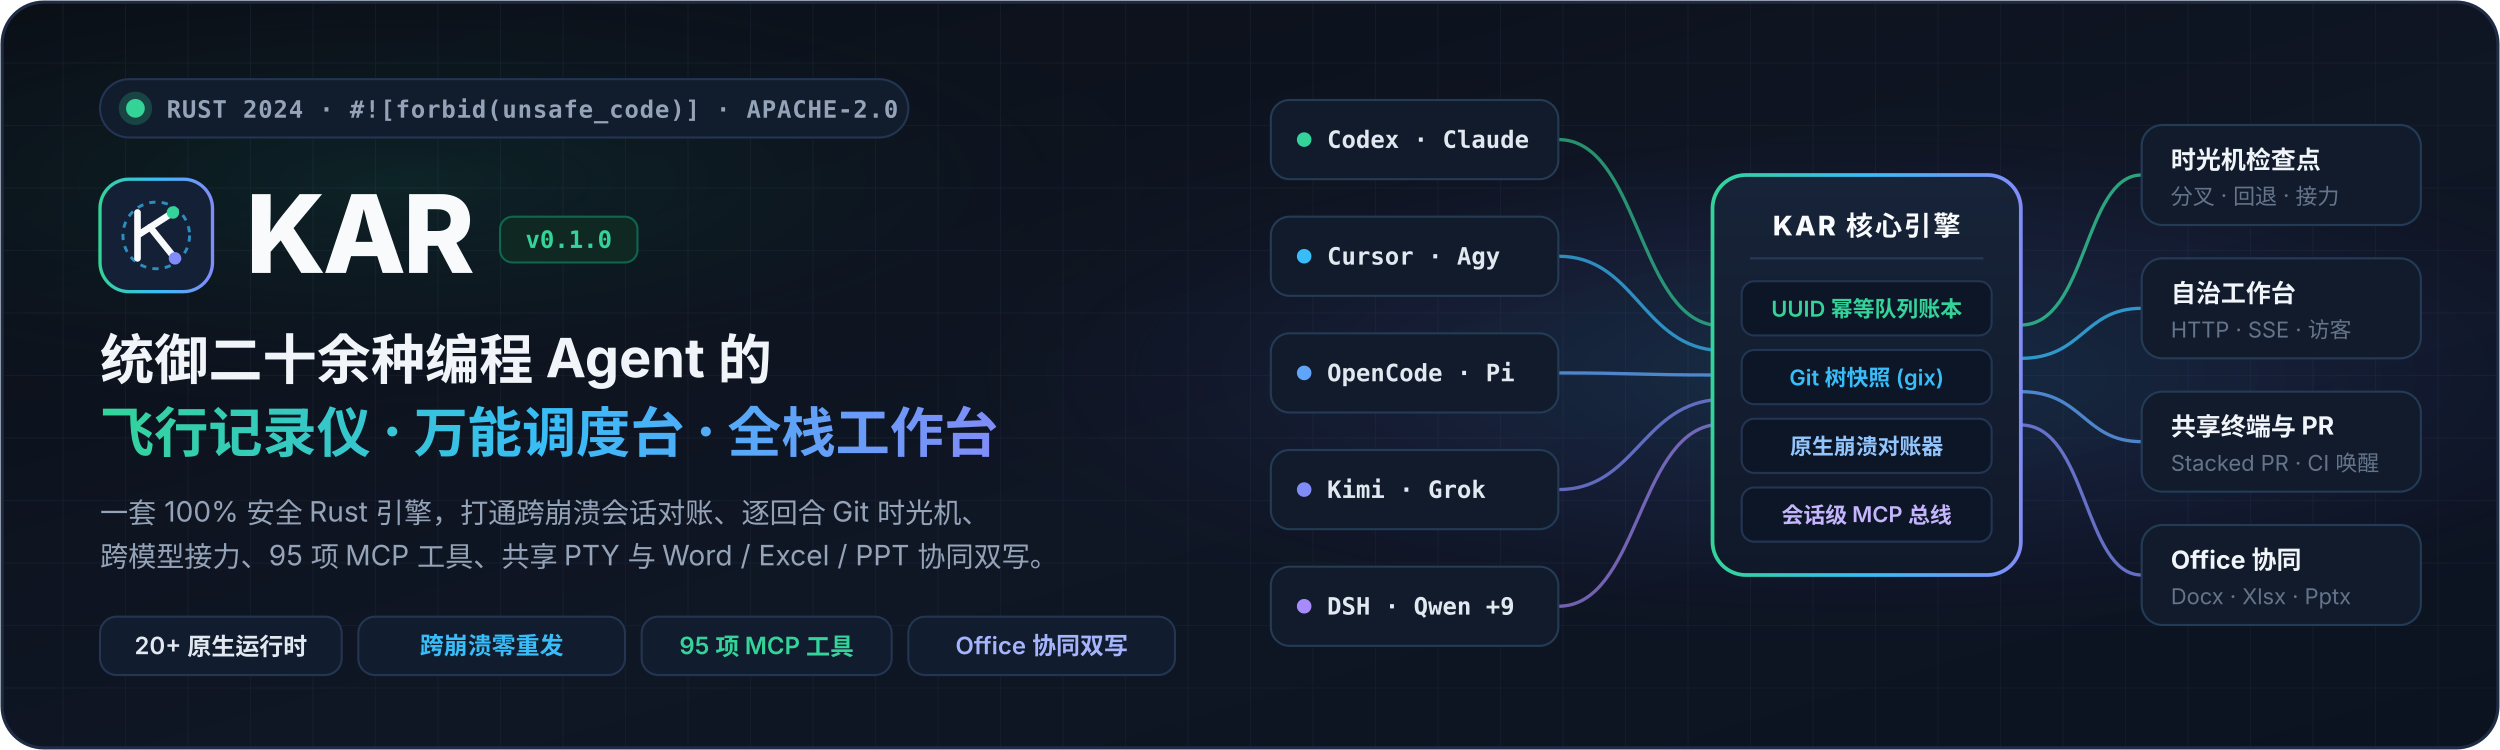
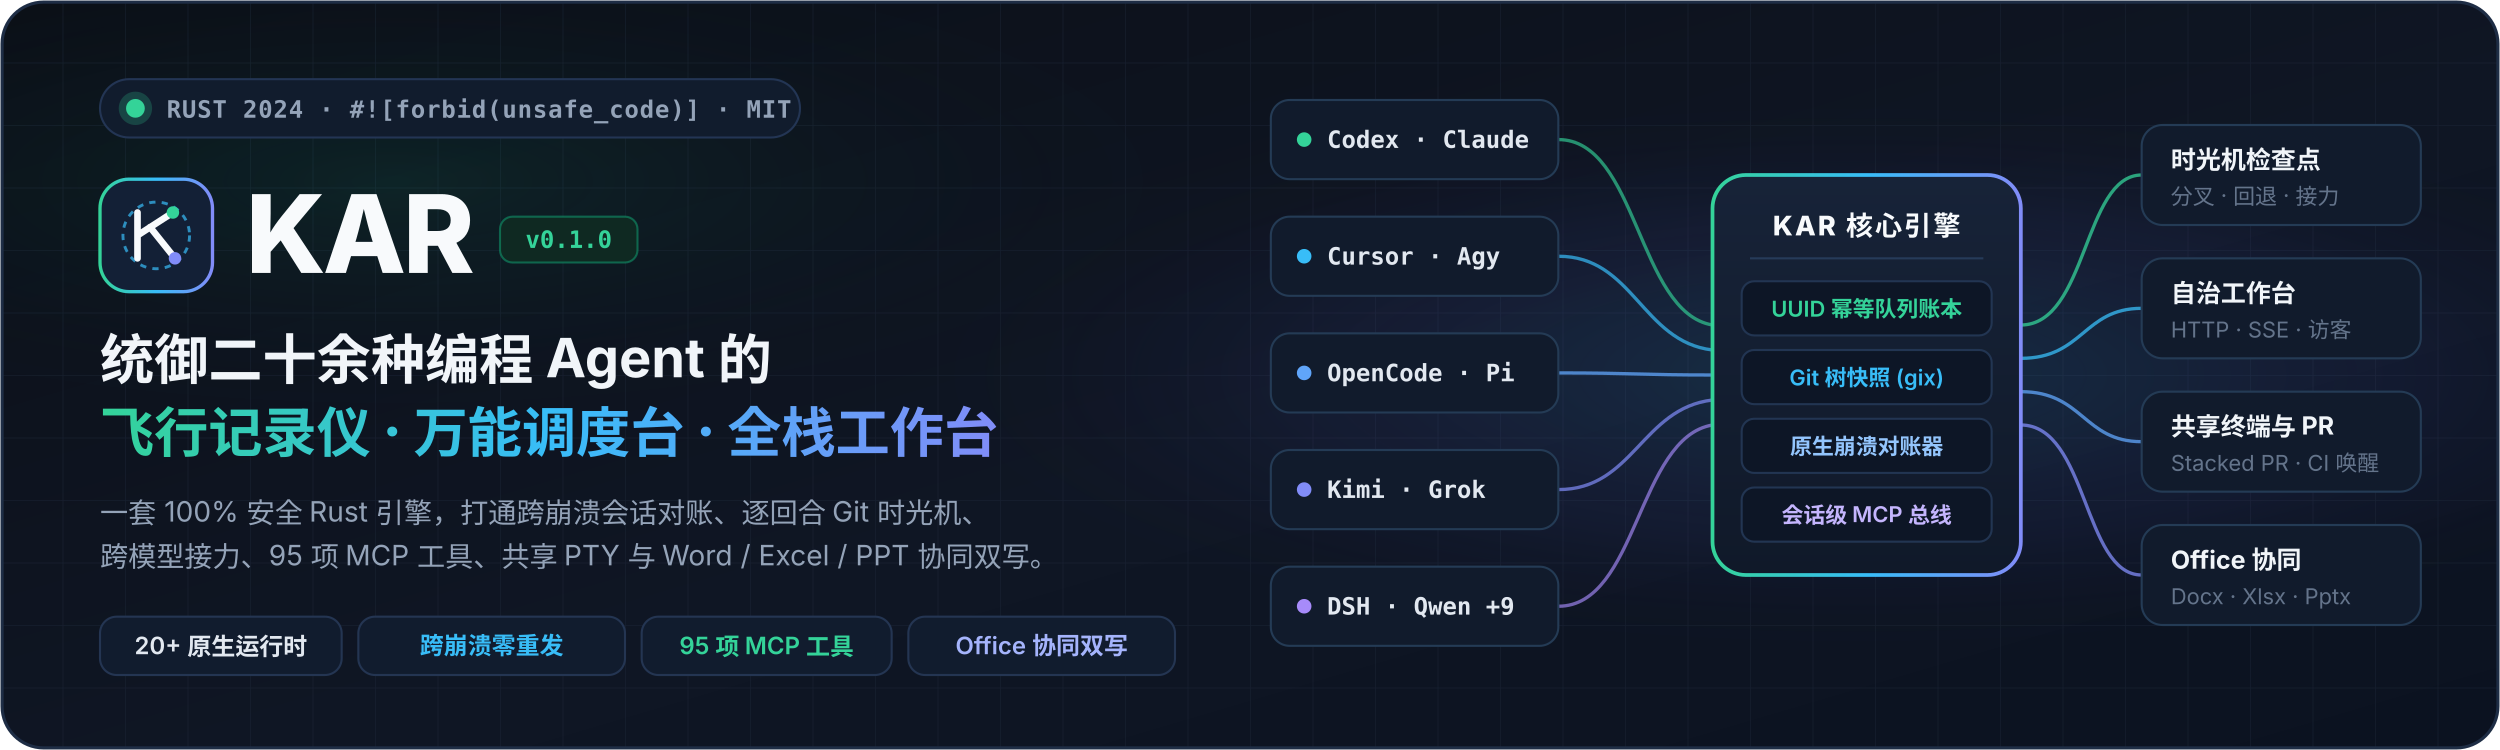
<svg xmlns="http://www.w3.org/2000/svg" viewBox="0 0 1200 360" width="1200" height="360" role="img" aria-label="Kar — 统御二十余种编程 Agent 的飞行记录仪与全栈工作台">
  <defs>
    <linearGradient id="bg" x1="0" y1="0" x2="1" y2="1">
      <stop offset="0%" stop-color="#0B0F17" />
      <stop offset="55%" stop-color="#0F1624" />
      <stop offset="100%" stop-color="#0B1220" />
    </linearGradient>
    <radialGradient id="glowA" cx="0.74" cy="0.5" r="0.38">
      <stop offset="0%" stop-color="#38BDF8" stop-opacity="0.16" />
      <stop offset="60%" stop-color="#6366F1" stop-opacity="0.06" />
      <stop offset="100%" stop-color="#0B0F17" stop-opacity="0" />
    </radialGradient>
    <radialGradient id="glowB" cx="0.16" cy="0.24" r="0.34">
      <stop offset="0%" stop-color="#10B981" stop-opacity="0.11" />
      <stop offset="100%" stop-color="#0B0F17" stop-opacity="0" />
    </radialGradient>
    <linearGradient id="coreGrad" x1="0" y1="0" x2="0" y2="1">
      <stop offset="0%" stop-color="#172338" />
      <stop offset="100%" stop-color="#101929" />
    </linearGradient>
    <linearGradient id="accentGrad" x1="0" y1="0" x2="1" y2="0">
      <stop offset="0%" stop-color="#34D399" />
      <stop offset="50%" stop-color="#38BDF8" />
      <stop offset="100%" stop-color="#818CF8" />
    </linearGradient>
    <pattern id="grid" width="30" height="30" patternUnits="userSpaceOnUse">
      <path d="M 30 0 L 0 0 0 30" fill="none" stroke="#1E293B" stroke-width="0.7" stroke-opacity="0.55" />
    </pattern>
  </defs>
  <rect x="1" y="1" width="1198" height="358" rx="20" fill="url(#bg)" />
  <rect x="1" y="1" width="1198" height="358" rx="20" fill="url(#grid)" />
  <rect x="1" y="1" width="1198" height="358" rx="20" fill="url(#glowA)" />
  <rect x="1" y="1" width="1198" height="358" rx="20" fill="url(#glowB)" />
  <rect x="1" y="1" width="1198" height="358" rx="20" fill="none" stroke="#1E2D45" stroke-width="1.5" />
-   <rect x="48" y="38" width="388" height="28" rx="14" fill="#111C2D" stroke="#233554" stroke-width="1" />
+   <rect x="48" y="38" width="336" height="28" rx="14" fill="#111C2D" stroke="#233554" stroke-width="1" />
  <circle cx="65" cy="52" r="4.5" fill="#34D399" />
  <circle cx="65" cy="52" r="8" fill="#34D399" fill-opacity="0.22" />
-   <text x="80" y="56.5" fill="#94A3B8" font-family="ui-monospace, SFMono-Regular, Menlo, Monaco, Consolas, monospace" font-size="11.5" font-weight="600" letter-spacing="0.4">RUST 2024 · #![forbid(unsafe_code)] · APACHE-2.0</text>
+   <text x="80" y="56.5" fill="#94A3B8" font-family="ui-monospace, SFMono-Regular, Menlo, Monaco, Consolas, monospace" font-size="11.5" font-weight="600" letter-spacing="0.4">RUST 2024 · #![forbid(unsafe_code)] · MIT</text>
  <g transform="translate(48, 86)">
    <rect x="0" y="0" width="54" height="54" rx="14" fill="#132036" stroke="url(#accentGrad)" stroke-width="1.6" />
    <circle cx="27" cy="27" r="16" fill="none" stroke="#38BDF8" stroke-width="1.4" stroke-dasharray="3 3" stroke-opacity="0.7" />
    <path d="M18 16 V38 M18 27 L35 16 M24 23 L36 38" fill="none" stroke="#F8FAFC" stroke-width="3.2" stroke-linecap="round" stroke-linejoin="round" />
    <circle cx="35" cy="16" r="3" fill="#34D399" />
    <circle cx="36" cy="38" r="3" fill="#818CF8" />
    <text x="70" y="45" fill="#F8FAFC" font-family="-apple-system, BlinkMacSystemFont, 'SF Pro Display', 'PingFang SC', 'Microsoft YaHei', sans-serif" font-size="52" font-weight="800" letter-spacing="-1.5">KAR</text>
    <rect x="192" y="18" width="66" height="22" rx="6" fill="#0F2922" stroke="#10B981" stroke-opacity="0.45" />
    <text x="225" y="33" text-anchor="middle" fill="#34D399" font-family="ui-monospace, SFMono-Regular, Menlo, monospace" font-size="11.5" font-weight="700">v0.1.0</text>
  </g>
  <text x="48" y="182" fill="#F1F5F9" font-family="-apple-system, BlinkMacSystemFont, 'PingFang SC', 'Hiragino Sans GB', 'Microsoft YaHei', sans-serif" font-size="26" font-weight="700">统御二十余种编程 Agent 的</text>
  <text x="48" y="217" fill="url(#accentGrad)" font-family="-apple-system, BlinkMacSystemFont, 'PingFang SC', 'Hiragino Sans GB', 'Microsoft YaHei', sans-serif" font-size="26" font-weight="800">飞行记录仪 · 万能调度台 · 全栈工作台</text>
  <text x="48" y="251" fill="#94A3B8" font-family="-apple-system, BlinkMacSystemFont, 'PingFang SC', 'Microsoft YaHei', sans-serif" font-size="13.5">一套 100% 安全 Rust 引擎，打通跨崩溃会话对账、逐回合 Git 时光机、</text>
  <text x="48" y="272" fill="#94A3B8" font-family="-apple-system, BlinkMacSystemFont, 'PingFang SC', 'Microsoft YaHei', sans-serif" font-size="13.5">跨模型接力、95 项 MCP 工具、共享 PTY 与 Word / Excel / PPT 协同双写。</text>
  <g font-family="-apple-system, BlinkMacSystemFont, 'PingFang SC', ui-monospace, sans-serif" font-size="11.5" font-weight="600">
    <rect x="48" y="296" width="116" height="28" rx="8" fill="#111C2E" stroke="#243552" />
    <text x="106" y="314" text-anchor="middle" fill="#E2E8F0">20+ 原生运行时</text>
    <rect x="172" y="296" width="128" height="28" rx="8" fill="#111C2E" stroke="#243552" />
    <text x="236" y="314" text-anchor="middle" fill="#38BDF8">跨崩溃零重发</text>
    <rect x="308" y="296" width="120" height="28" rx="8" fill="#111C2E" stroke="#243552" />
    <text x="368" y="314" text-anchor="middle" fill="#34D399">95 项 MCP 工具</text>
    <rect x="436" y="296" width="128" height="28" rx="8" fill="#111C2E" stroke="#243552" />
    <text x="500" y="314" text-anchor="middle" fill="#A5B4FC">Office 协同双写</text>
  </g>
  <g fill="none" stroke-width="1.6">
    <path d="M 748 67 C 786 67, 786 150, 822 156" stroke="#34D399" stroke-opacity="0.65" />
    <path d="M 748 123 C 784 123, 788 164, 822 168" stroke="#38BDF8" stroke-opacity="0.7" />
    <path d="M 748 179 C 784 179, 788 180, 822 180" stroke="#60A5FA" stroke-opacity="0.75" />
    <path d="M 748 235 C 784 235, 788 196, 822 192" stroke="#818CF8" stroke-opacity="0.7" />
    <path d="M 748 291 C 786 291, 786 210, 822 204" stroke="#A78BFA" stroke-opacity="0.65" />
    <path d="M 970 156 C 1002 156, 1000 84, 1028 84" stroke="#34D399" stroke-opacity="0.75" />
    <path d="M 970 172 C 1000 172, 1000 148, 1028 148" stroke="#38BDF8" stroke-opacity="0.75" />
    <path d="M 970 188 C 1000 188, 1000 212, 1028 212" stroke="#60A5FA" stroke-opacity="0.75" />
    <path d="M 970 204 C 1002 204, 1000 276, 1028 276" stroke="#818CF8" stroke-opacity="0.75" />
  </g>
  <g font-family="ui-monospace, SFMono-Regular, Menlo, monospace" font-size="11.5" font-weight="600">
    <rect x="610" y="48" width="138" height="38" rx="9" fill="#111B2C" stroke="#243B55" />
    <circle cx="626" cy="67" r="3.5" fill="#34D399" />
    <text x="637" y="71" fill="#E2E8F0">Codex · Claude</text>
    <rect x="610" y="104" width="138" height="38" rx="9" fill="#111B2C" stroke="#243B55" />
    <circle cx="626" cy="123" r="3.5" fill="#38BDF8" />
    <text x="637" y="127" fill="#E2E8F0">Cursor · Agy</text>
    <rect x="610" y="160" width="138" height="38" rx="9" fill="#111B2C" stroke="#243B55" />
    <circle cx="626" cy="179" r="3.5" fill="#60A5FA" />
    <text x="637" y="183" fill="#E2E8F0">OpenCode · Pi</text>
    <rect x="610" y="216" width="138" height="38" rx="9" fill="#111B2C" stroke="#243B55" />
    <circle cx="626" cy="235" r="3.5" fill="#818CF8" />
    <text x="637" y="239" fill="#E2E8F0">Kimi · Grok</text>
    <rect x="610" y="272" width="138" height="38" rx="9" fill="#111B2C" stroke="#243B55" />
    <circle cx="626" cy="291" r="3.5" fill="#A78BFA" />
    <text x="637" y="295" fill="#E2E8F0">DSH · Qwen +9</text>
  </g>
  <rect x="822" y="84" width="148" height="192" rx="16" fill="url(#coreGrad)" stroke="url(#accentGrad)" stroke-width="1.8" />
  <text x="896" y="113" text-anchor="middle" fill="#F8FAFC" font-family="-apple-system, BlinkMacSystemFont, 'PingFang SC', sans-serif" font-size="13" font-weight="800" letter-spacing="1">KAR 核心引擎</text>
  <line x1="840" y1="124" x2="952" y2="124" stroke="#263B59" stroke-width="1" />
  <g font-family="-apple-system, BlinkMacSystemFont, 'PingFang SC', ui-monospace, sans-serif" font-size="10.5" font-weight="600" text-anchor="middle">
    <rect x="836" y="135" width="120" height="26" rx="6" fill="#0D1626" stroke="#223552" />
    <text x="896" y="152" fill="#34D399">UUID 幂等队列账本</text>
    <rect x="836" y="168" width="120" height="26" rx="6" fill="#0D1626" stroke="#223552" />
    <text x="896" y="185" fill="#38BDF8">Git 树快照 (gix)</text>
    <rect x="836" y="201" width="120" height="26" rx="6" fill="#0D1626" stroke="#223552" />
    <text x="896" y="218" fill="#93C5FD">原生崩溃对账器</text>
    <rect x="836" y="234" width="120" height="26" rx="6" fill="#0D1626" stroke="#223552" />
    <text x="896" y="251" fill="#C4B5FD">会话级 MCP 总线</text>
  </g>
  <g font-family="-apple-system, BlinkMacSystemFont, 'PingFang SC', 'Microsoft YaHei', sans-serif">
    <rect x="1028" y="60" width="134" height="48" rx="10" fill="#111B2C" stroke="#243B55" />
    <text x="1042" y="81" fill="#F1F5F9" font-size="12" font-weight="700">时光机检查点</text>
    <text x="1042" y="98" fill="#64748B" font-size="10.5">分叉 · 回退 · 接力</text>
    <rect x="1028" y="124" width="134" height="48" rx="10" fill="#111B2C" stroke="#243B55" />
    <text x="1042" y="145" fill="#F1F5F9" font-size="12" font-weight="700">自治工作台</text>
    <text x="1042" y="162" fill="#64748B" font-size="10.5">HTTP · SSE · 访客</text>
    <rect x="1028" y="188" width="134" height="48" rx="10" fill="#111B2C" stroke="#243B55" />
    <text x="1042" y="209" fill="#F1F5F9" font-size="12" font-weight="700">共享终端与 PR</text>
    <text x="1042" y="226" fill="#64748B" font-size="10.5">Stacked PR · CI 唤醒</text>
    <rect x="1028" y="252" width="134" height="48" rx="10" fill="#111B2C" stroke="#243B55" />
    <text x="1042" y="273" fill="#F1F5F9" font-size="12" font-weight="700">Office 协同</text>
    <text x="1042" y="290" fill="#64748B" font-size="10.5">Docx · Xlsx · Pptx</text>
  </g>
</svg>
